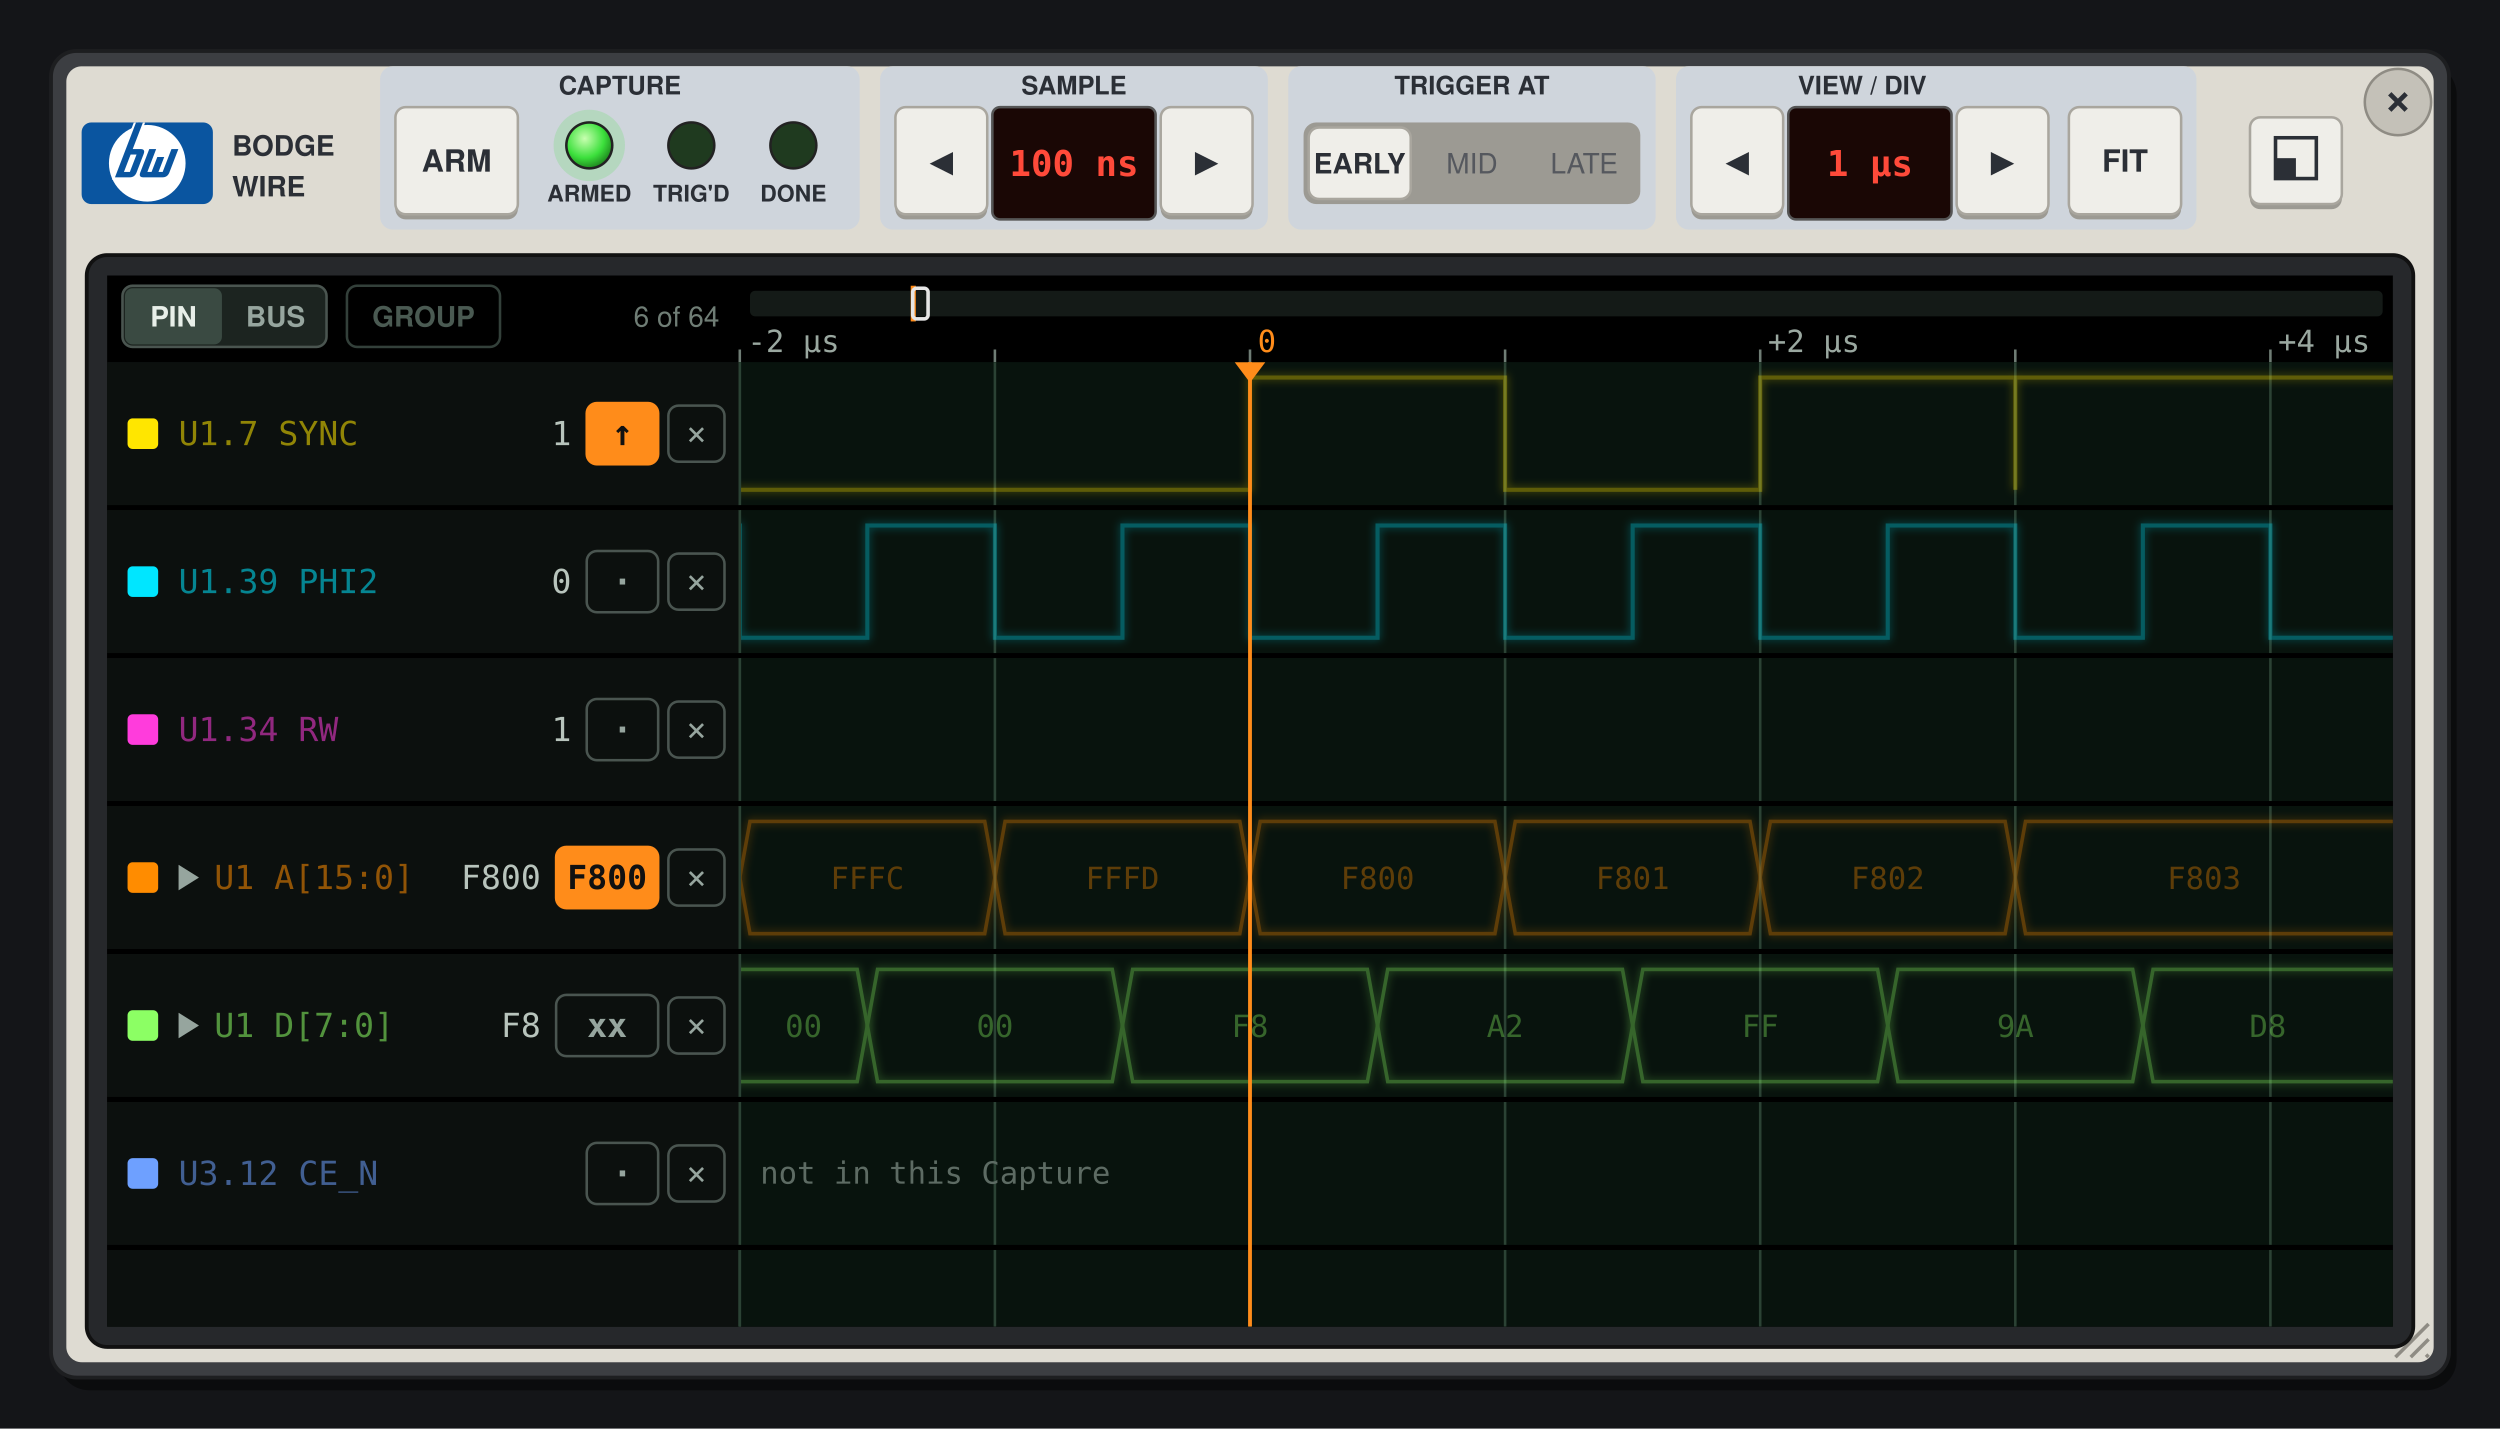
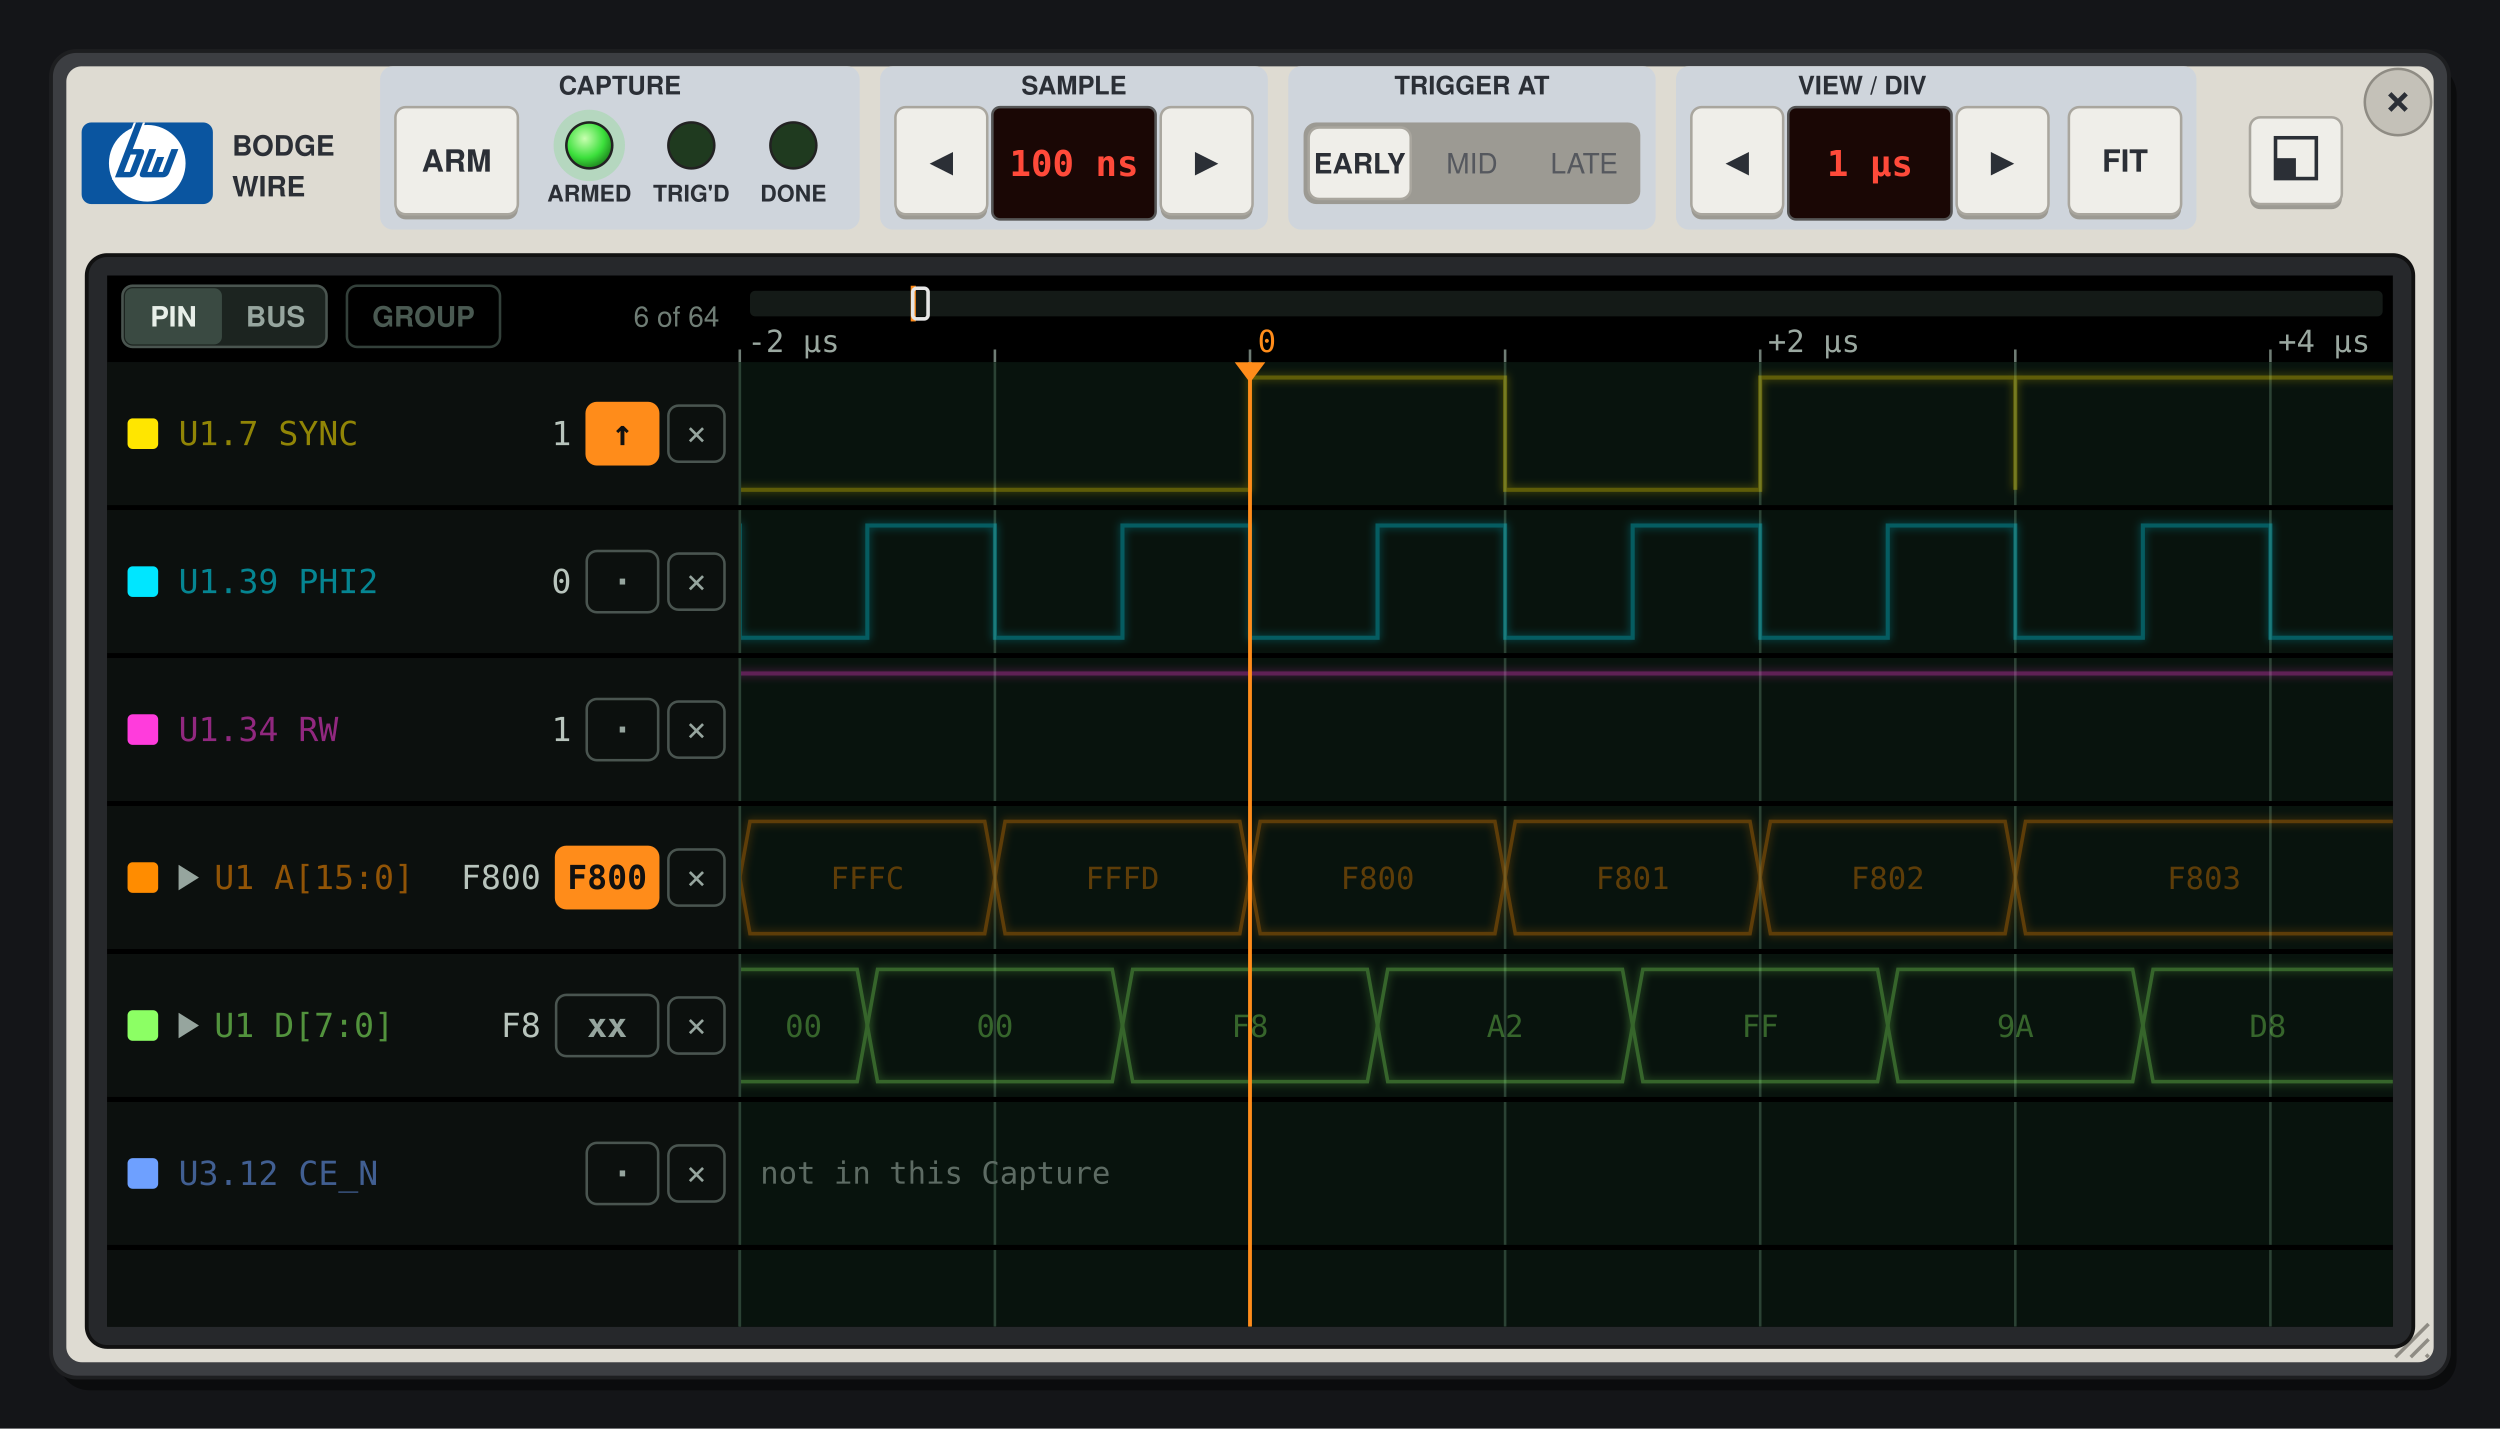
<svg xmlns="http://www.w3.org/2000/svg" width="980" height="560" viewBox="0 0 980 560">
  <defs>
-     <filter id="glow" x="-5%" y="-30%" width="110%" height="160%">
+     <filter id="glow" filterUnits="userSpaceOnUse" x="0" y="0" width="2000" height="1200">
      <feGaussianBlur stdDeviation="1.6" result="b" />
      <feMerge>
        <feMergeNode in="b" />
        <feMergeNode in="SourceGraphic" />
      </feMerge>
    </filter>
    <radialGradient id="lamp" cx="40%" cy="35%" r="70%">
      <stop offset="0%" stop-color="#c8ffb0" />
      <stop offset="60%" stop-color="#3ce03c" />
      <stop offset="100%" stop-color="#1a7a1a" />
    </radialGradient>
  </defs>
  <rect width="980" height="560" fill="#141518" />
  <rect x="23.0" y="25.0" width="940.0" height="520.0" rx="12" fill="#000" opacity="0.45" />
  <rect x="20.0" y="20.0" width="940.0" height="520.0" rx="10" fill="#3c3e42" stroke="#1d1e20" stroke-width="1.5" />
  <rect x="26.0" y="26.0" width="928.0" height="508.0" rx="6" fill="#dedbd2" />
  <circle cx="940" cy="40" r="13" fill="#c4c1b8" stroke="#8f8c84" />
  <text x="940.0" y="45.0" font-family="Menlo, monospace" font-size="16" fill="#2b2f36" text-anchor="middle" font-weight="bold">×</text>
  <line x1="951.0" y1="532.0" x2="952.0" y2="531.0" stroke="#8f8c84" stroke-width="1.4" />
  <line x1="945.0" y1="532.0" x2="952.0" y2="525.0" stroke="#8f8c84" stroke-width="1.4" />
  <line x1="939.0" y1="532.0" x2="952.0" y2="519.0" stroke="#8f8c84" stroke-width="1.4" />
  <g transform="translate(32,48) scale(0.05144695)">
    <clipPath id="clip3248">
      <rect width="1000" height="622" rx="74" />
    </clipPath>
    <g clip-path="url(#clip3248)">
      <rect width="1000" height="622" fill="#0a55a0" />
      <circle cx="500" cy="311" r="292" fill="#fff" />
      <g transform="translate(500,311) skewX(-21) scale(0.94) translate(-500,-311)">
        <path d="M282,-60 H338 V196 H402 Q442,196 442,236 V385 Q442,425 402,425 H282 Z M338,240 V381 H386 V240 Z" fill="#fff" stroke="#fff" stroke-width="36" />
        <path d="M472,196 H528 V381 H562 V260 H618 V381 H652 V196 H708 V385 Q708,425 668,425 H512 Q472,425 472,385 Z" fill="#fff" stroke="#fff" stroke-width="36" />
        <path d="M282,-60 H338 V196 H402 Q442,196 442,236 V385 Q442,425 402,425 H282 Z M338,240 V381 H386 V240 Z" fill="#0a55a0" fill-rule="evenodd" />
        <path d="M472,196 H528 V381 H562 V260 H618 V381 H652 V196 H708 V385 Q708,425 668,425 H512 Q472,425 472,385 Z" fill="#0a55a0" fill-rule="evenodd" />
      </g>
    </g>
  </g>
  <text x="91.0" y="61.0" font-family="Helvetica, Arial, sans-serif" font-size="11" fill="#2b2f36" text-anchor="start" font-weight="bold">BODGE</text>
  <text x="91.0" y="77.0" font-family="Helvetica, Arial, sans-serif" font-size="11" fill="#2b2f36" text-anchor="start" font-weight="bold">WIRE</text>
  <rect x="149.0" y="26.0" width="188.0" height="64.0" rx="5" fill="#cfd5dc" />
  <text x="243.0" y="37.0" font-family="Helvetica, Arial, sans-serif" font-size="10" fill="#2b2f36" text-anchor="middle" font-weight="bold">CAPTURE</text>
  <rect x="155.0" y="44.0" width="48.0" height="42.0" rx="4" fill="#9c9a93" />
  <rect x="155.0" y="42.0" width="48.0" height="42.0" rx="4" fill="#efeee9" stroke="#a9a69e" stroke-width="1" />
  <text x="179.0" y="67.3" font-family="Helvetica, Arial, sans-serif" font-size="12" fill="#2b2f36" text-anchor="middle" font-weight="bold">ARM</text>
  <circle cx="231.0" cy="57" r="14" fill="#3ce03c" opacity="0.18" />
  <circle cx="231.0" cy="57" r="9" fill="url(#lamp)" stroke="#222" />
  <text x="231.0" y="79.0" font-family="Helvetica, Arial, sans-serif" font-size="9" fill="#2b2f36" text-anchor="middle" font-weight="bold">ARMED</text>
  <circle cx="271.0" cy="57" r="9" fill="#1f3a1f" stroke="#222" />
  <text x="271.0" y="79.0" font-family="Helvetica, Arial, sans-serif" font-size="9" fill="#2b2f36" text-anchor="middle" font-weight="bold">TRIG'D</text>
  <circle cx="311.0" cy="57" r="9" fill="#1f3a1f" stroke="#222" />
  <text x="311.0" y="79.0" font-family="Helvetica, Arial, sans-serif" font-size="9" fill="#2b2f36" text-anchor="middle" font-weight="bold">DONE</text>
  <rect x="345.0" y="26.0" width="152.0" height="64.0" rx="5" fill="#cfd5dc" />
  <text x="421.0" y="37.0" font-family="Helvetica, Arial, sans-serif" font-size="10" fill="#2b2f36" text-anchor="middle" font-weight="bold">SAMPLE</text>
  <rect x="351.0" y="44.0" width="36.0" height="42.0" rx="4" fill="#9c9a93" />
  <rect x="351.0" y="42.0" width="36.0" height="42.0" rx="4" fill="#efeee9" stroke="#a9a69e" stroke-width="1" />
  <text x="369.0" y="67.3" font-family="Helvetica, Arial, sans-serif" font-size="12" fill="#2b2f36" text-anchor="middle" font-weight="bold">◀</text>
  <rect x="389.0" y="42.0" width="64.0" height="44.0" rx="3" fill="#1a0705" stroke="#555" stroke-width="1" />
  <text x="421.0" y="69.0" font-family="Menlo, monospace" font-size="14" fill="#ff4a3a" text-anchor="middle" font-weight="bold">100 ns</text>
  <rect x="455.0" y="44.0" width="36.0" height="42.0" rx="4" fill="#9c9a93" />
  <rect x="455.0" y="42.0" width="36.0" height="42.0" rx="4" fill="#efeee9" stroke="#a9a69e" stroke-width="1" />
  <text x="473.0" y="67.3" font-family="Helvetica, Arial, sans-serif" font-size="12" fill="#2b2f36" text-anchor="middle" font-weight="bold">▶</text>
  <rect x="505.0" y="26.0" width="144.0" height="64.0" rx="5" fill="#cfd5dc" />
  <text x="577.0" y="37.0" font-family="Helvetica, Arial, sans-serif" font-size="10" fill="#2b2f36" text-anchor="middle" font-weight="bold">TRIGGER AT</text>
  <rect x="511.0" y="48.0" width="132.0" height="32.0" rx="5" fill="#9c9a93" />
  <rect x="513.0" y="50.0" width="40.0" height="28.0" rx="4" fill="#efeee9" stroke="#a9a69e" stroke-width="1" />
  <text x="533.0" y="68.0" font-family="Helvetica, Arial, sans-serif" font-size="11" fill="#2b2f36" text-anchor="middle" font-weight="bold">EARLY</text>
  <text x="577.0" y="68.0" font-family="Helvetica, Arial, sans-serif" font-size="11" fill="#55585e" text-anchor="middle" font-weight="normal">MID</text>
  <text x="621.0" y="68.0" font-family="Helvetica, Arial, sans-serif" font-size="11" fill="#55585e" text-anchor="middle" font-weight="normal">LATE</text>
  <rect x="657.0" y="26.0" width="204.0" height="64.0" rx="5" fill="#cfd5dc" />
  <text x="730.0" y="37.0" font-family="Helvetica, Arial, sans-serif" font-size="10" fill="#2b2f36" text-anchor="middle" font-weight="bold">VIEW / DIV</text>
  <rect x="663.0" y="44.0" width="36.0" height="42.0" rx="4" fill="#9c9a93" />
  <rect x="663.0" y="42.0" width="36.0" height="42.0" rx="4" fill="#efeee9" stroke="#a9a69e" stroke-width="1" />
  <text x="681.0" y="67.3" font-family="Helvetica, Arial, sans-serif" font-size="12" fill="#2b2f36" text-anchor="middle" font-weight="bold">◀</text>
  <rect x="701.0" y="42.0" width="64.0" height="44.0" rx="3" fill="#1a0705" stroke="#555" stroke-width="1" />
  <text x="733.0" y="69.0" font-family="Menlo, monospace" font-size="14" fill="#ff4a3a" text-anchor="middle" font-weight="bold">1 µs</text>
  <rect x="767.0" y="44.0" width="36.0" height="42.0" rx="4" fill="#9c9a93" />
  <rect x="767.0" y="42.0" width="36.0" height="42.0" rx="4" fill="#efeee9" stroke="#a9a69e" stroke-width="1" />
  <text x="785.0" y="67.3" font-family="Helvetica, Arial, sans-serif" font-size="12" fill="#2b2f36" text-anchor="middle" font-weight="bold">▶</text>
  <rect x="811.0" y="44.0" width="44.0" height="42.0" rx="4" fill="#9c9a93" />
  <rect x="811.0" y="42.0" width="44.0" height="42.0" rx="4" fill="#efeee9" stroke="#a9a69e" stroke-width="1" />
  <text x="833.0" y="67.3" font-family="Helvetica, Arial, sans-serif" font-size="12" fill="#2b2f36" text-anchor="middle" font-weight="bold">FIT</text>
  <rect x="882.0" y="48.0" width="36.0" height="34.0" rx="4" fill="#9c9a93" />
  <rect x="882.0" y="46.0" width="36.0" height="34.0" rx="4" fill="#efeee9" stroke="#a9a69e" stroke-width="1" />
  <text x="900.0" y="67.3" font-family="Helvetica, Arial, sans-serif" font-size="12" fill="#2b2f36" text-anchor="middle" font-weight="bold" />
  <rect x="892.0" y="54.0" width="16.0" height="16.0" rx="0" fill="none" stroke="#2b2f36" stroke-width="1.4" />
  <rect x="892.0" y="62.0" width="8.0" height="8.0" rx="0" fill="#2b2f36" />
  <rect x="34.0" y="100.0" width="912.0" height="428.0" rx="8" fill="#26282b" stroke="#111" stroke-width="1.5" />
  <rect x="42.0" y="108.0" width="896.0" height="412.0" rx="0" fill="#000000" />
  <clipPath id="lanes">
    <rect x="290" y="108" width="648" height="412" />
  </clipPath>
  <rect x="48.0" y="112.0" width="80.0" height="24.0" rx="4" fill="#1c2420" stroke="#4a5550" stroke-width="1" />
  <rect x="49.0" y="113.0" width="38.0" height="22.0" rx="3" fill="#3a4a42" />
  <text x="68.0" y="128.0" font-family="Helvetica, Arial, sans-serif" font-size="11" fill="#e8efe9" text-anchor="middle" font-weight="bold">PIN</text>
  <text x="108.0" y="128.0" font-family="Helvetica, Arial, sans-serif" font-size="11" fill="#96a59e" text-anchor="middle" font-weight="bold">BUS</text>
  <rect x="136.0" y="112.0" width="60.0" height="24.0" rx="4" fill="none" stroke="#33403a" stroke-width="1" />
  <text x="166.0" y="128.0" font-family="Helvetica, Arial, sans-serif" font-size="11" fill="#4a5a52" text-anchor="middle" font-weight="bold">GROUP</text>
  <text x="282.0" y="128.0" font-family="Helvetica, Arial, sans-serif" font-size="11" fill="#6f7d75" text-anchor="end" font-weight="normal">6 of 64</text>
  <rect x="294.0" y="114.0" width="640.0" height="10.0" rx="2" fill="#141a17" />
  <line x1="358.0" y1="112.0" x2="358.0" y2="126.0" stroke="#ff8c1a" stroke-width="2" />
  <rect x="357.8" y="113.0" width="6.0" height="12.0" rx="1.5" fill="none" stroke="#e6e6e6" stroke-width="1.4" />
  <line x1="290.0" y1="137.0" x2="290.0" y2="142.0" stroke="#6f7d75" stroke-width="1" />
  <text x="293.0" y="138.0" font-family="Menlo, monospace" font-size="12" fill="#9aa8a0" text-anchor="start" font-weight="normal">-2 µs</text>
  <line x1="390.0" y1="137.0" x2="390.0" y2="142.0" stroke="#6f7d75" stroke-width="1" />
  <line x1="490.0" y1="137.0" x2="490.0" y2="142.0" stroke="#6f7d75" stroke-width="1" />
  <text x="493.0" y="138.0" font-family="Menlo, monospace" font-size="12" fill="#ff8c1a" text-anchor="start" font-weight="normal">0</text>
  <line x1="590.0" y1="137.0" x2="590.0" y2="142.0" stroke="#6f7d75" stroke-width="1" />
  <line x1="690.0" y1="137.0" x2="690.0" y2="142.0" stroke="#6f7d75" stroke-width="1" />
  <text x="693.0" y="138.0" font-family="Menlo, monospace" font-size="12" fill="#9aa8a0" text-anchor="start" font-weight="normal">+2 µs</text>
  <line x1="790.0" y1="137.0" x2="790.0" y2="142.0" stroke="#6f7d75" stroke-width="1" />
  <line x1="890.0" y1="137.0" x2="890.0" y2="142.0" stroke="#6f7d75" stroke-width="1" />
  <text x="893.0" y="138.0" font-family="Menlo, monospace" font-size="12" fill="#9aa8a0" text-anchor="start" font-weight="normal">+4 µs</text>
  <rect x="290.0" y="142.0" width="648.0" height="378.0" rx="0" fill="#08130d" />
  <rect x="42.0" y="142.0" width="248.0" height="378.0" rx="0" fill="#0c100e" />
  <line x1="290.0" y1="142.0" x2="290.0" y2="520.0" stroke="#2b4234" stroke-width="1" />
  <line x1="290.0" y1="142.0" x2="290.0" y2="520.0" stroke="#2b4234" stroke-width="1" />
  <line x1="390.0" y1="142.0" x2="390.0" y2="520.0" stroke="#2b4234" stroke-width="1" />
  <line x1="490.0" y1="142.0" x2="490.0" y2="520.0" stroke="#2b4234" stroke-width="1" />
  <line x1="590.0" y1="142.0" x2="590.0" y2="520.0" stroke="#2b4234" stroke-width="1" />
  <line x1="690.0" y1="142.0" x2="690.0" y2="520.0" stroke="#2b4234" stroke-width="1" />
  <line x1="790.0" y1="142.0" x2="790.0" y2="520.0" stroke="#2b4234" stroke-width="1" />
  <line x1="890.0" y1="142.0" x2="890.0" y2="520.0" stroke="#2b4234" stroke-width="1" />
  <rect x="290.0" y="142.0" width="648.0" height="56.0" rx="0" fill="#08130d" />
  <line x1="290.0" y1="142.0" x2="290.0" y2="198.0" stroke="#2b4234" stroke-width="1" />
  <line x1="390.0" y1="142.0" x2="390.0" y2="198.0" stroke="#2b4234" stroke-width="1" />
  <line x1="490.0" y1="142.0" x2="490.0" y2="198.0" stroke="#2b4234" stroke-width="1" />
  <line x1="590.0" y1="142.0" x2="590.0" y2="198.0" stroke="#2b4234" stroke-width="1" />
  <line x1="690.0" y1="142.0" x2="690.0" y2="198.0" stroke="#2b4234" stroke-width="1" />
  <line x1="790.0" y1="142.0" x2="790.0" y2="198.0" stroke="#2b4234" stroke-width="1" />
  <line x1="890.0" y1="142.0" x2="890.0" y2="198.0" stroke="#2b4234" stroke-width="1" />
  <g clip-path="url(#lanes)" opacity="0.35">
    <polyline points="288.0,192.0 490.0,192.0 490.0,192.0 490.0,148.0 590.0,148.0 590.0,148.0 590.0,192.0 690.0,192.0 690.0,192.0 690.0,148.0 790.0,148.0 790.0,148.0 790.0,192.0 790.0,192.0 790.0,192.0 790.0,148.0 940.0,148.0" stroke="#ffe600" stroke-width="1.6" fill="none" filter="url(#glow)" />
  </g>
  <rect x="42.0" y="142.0" width="248.0" height="56.0" rx="0" fill="#0c100e" />
  <line x1="290.0" y1="142.0" x2="290.0" y2="198.0" stroke="#2b4234" stroke-width="1" />
  <rect x="50.0" y="164.0" width="12.0" height="12.0" rx="2" fill="#ffe600" />
  <text x="70.0" y="174.5" font-family="Menlo, monospace" font-size="13" fill="#ffe600" text-anchor="start" font-weight="normal" opacity="0.55">U1.7 SYNC</text>
  <text x="224.0" y="174.5" font-family="Menlo, monospace" font-size="13" fill="#b8c4bc" text-anchor="end" font-weight="normal">1</text>
  <rect x="230.0" y="158.0" width="28.0" height="24.0" rx="4" fill="#ff8c1a" stroke="#ff8c1a" stroke-width="1" />
  <text x="244.0" y="174.5" font-family="Menlo, monospace" font-size="14" fill="#111" text-anchor="middle" font-weight="bold">↑</text>
  <rect x="262.0" y="159.0" width="22.0" height="22.0" rx="4" fill="none" stroke="#4a5550" stroke-width="1" />
  <text x="273.0" y="174.5" font-family="Menlo, monospace" font-size="13" fill="#96a59e" text-anchor="middle" font-weight="normal">×</text>
  <rect x="42.0" y="198.0" width="896.0" height="2.0" rx="0" fill="#000000" />
  <rect x="290.0" y="200.0" width="648.0" height="56.0" rx="0" fill="#08130d" />
  <line x1="290.0" y1="200.0" x2="290.0" y2="256.0" stroke="#2b4234" stroke-width="1" />
  <line x1="390.0" y1="200.0" x2="390.0" y2="256.0" stroke="#2b4234" stroke-width="1" />
  <line x1="490.0" y1="200.0" x2="490.0" y2="256.0" stroke="#2b4234" stroke-width="1" />
  <line x1="590.0" y1="200.0" x2="590.0" y2="256.0" stroke="#2b4234" stroke-width="1" />
  <line x1="690.0" y1="200.0" x2="690.0" y2="256.0" stroke="#2b4234" stroke-width="1" />
  <line x1="790.0" y1="200.0" x2="790.0" y2="256.0" stroke="#2b4234" stroke-width="1" />
  <line x1="890.0" y1="200.0" x2="890.0" y2="256.0" stroke="#2b4234" stroke-width="1" />
  <g clip-path="url(#lanes)" opacity="0.35">
    <polyline points="288.0,206.0 290.0,206.0 290.0,206.0 290.0,250.0 340.0,250.0 340.0,250.0 340.0,206.0 390.0,206.0 390.0,206.0 390.0,250.0 440.0,250.0 440.0,250.0 440.0,206.0 490.0,206.0 490.0,206.0 490.0,250.0 540.0,250.0 540.0,250.0 540.0,206.0 590.0,206.0 590.0,206.0 590.0,250.0 640.0,250.0 640.0,250.0 640.0,206.0 690.0,206.0 690.0,206.0 690.0,250.0 740.0,250.0 740.0,250.0 740.0,206.0 790.0,206.0 790.0,206.0 790.0,250.0 840.0,250.0 840.0,250.0 840.0,206.0 890.0,206.0 890.0,206.0 890.0,250.0 940.0,250.0" stroke="#00e6ff" stroke-width="1.6" fill="none" filter="url(#glow)" />
  </g>
  <rect x="42.0" y="200.0" width="248.0" height="56.0" rx="0" fill="#0c100e" />
  <line x1="290.0" y1="200.0" x2="290.0" y2="256.0" stroke="#2b4234" stroke-width="1" />
  <rect x="50.0" y="222.0" width="12.0" height="12.0" rx="2" fill="#00e6ff" />
  <text x="70.0" y="232.5" font-family="Menlo, monospace" font-size="13" fill="#00e6ff" text-anchor="start" font-weight="normal" opacity="0.55">U1.39 PHI2</text>
  <text x="224.0" y="232.5" font-family="Menlo, monospace" font-size="13" fill="#b8c4bc" text-anchor="end" font-weight="normal">0</text>
  <rect x="230.0" y="216.0" width="28.0" height="24.0" rx="4" fill="none" stroke="#4a5550" stroke-width="1" />
  <text x="244.0" y="232.5" font-family="Menlo, monospace" font-size="13" fill="#96a59e" text-anchor="middle" font-weight="bold">·</text>
  <rect x="262.0" y="217.0" width="22.0" height="22.0" rx="4" fill="none" stroke="#4a5550" stroke-width="1" />
  <text x="273.0" y="232.5" font-family="Menlo, monospace" font-size="13" fill="#96a59e" text-anchor="middle" font-weight="normal">×</text>
  <rect x="42.0" y="256.0" width="896.0" height="2.0" rx="0" fill="#000000" />
  <rect x="290.0" y="258.0" width="648.0" height="56.0" rx="0" fill="#08130d" />
  <line x1="290.0" y1="258.0" x2="290.0" y2="314.0" stroke="#2b4234" stroke-width="1" />
  <line x1="390.0" y1="258.0" x2="390.0" y2="314.0" stroke="#2b4234" stroke-width="1" />
  <line x1="490.0" y1="258.0" x2="490.0" y2="314.0" stroke="#2b4234" stroke-width="1" />
  <line x1="590.0" y1="258.0" x2="590.0" y2="314.0" stroke="#2b4234" stroke-width="1" />
  <line x1="690.0" y1="258.0" x2="690.0" y2="314.0" stroke="#2b4234" stroke-width="1" />
  <line x1="790.0" y1="258.0" x2="790.0" y2="314.0" stroke="#2b4234" stroke-width="1" />
  <line x1="890.0" y1="258.0" x2="890.0" y2="314.0" stroke="#2b4234" stroke-width="1" />
  <g clip-path="url(#lanes)" opacity="0.35">
    <polyline points="288.0,264.0 940.0,264.0" stroke="#ff3cdc" stroke-width="1.6" fill="none" filter="url(#glow)" />
  </g>
  <rect x="42.0" y="258.0" width="248.0" height="56.0" rx="0" fill="#0c100e" />
  <line x1="290.0" y1="258.0" x2="290.0" y2="314.0" stroke="#2b4234" stroke-width="1" />
  <rect x="50.0" y="280.0" width="12.0" height="12.0" rx="2" fill="#ff3cdc" />
  <text x="70.0" y="290.5" font-family="Menlo, monospace" font-size="13" fill="#ff3cdc" text-anchor="start" font-weight="normal" opacity="0.55">U1.34 RW</text>
  <text x="224.0" y="290.5" font-family="Menlo, monospace" font-size="13" fill="#b8c4bc" text-anchor="end" font-weight="normal">1</text>
  <rect x="230.0" y="274.0" width="28.0" height="24.0" rx="4" fill="none" stroke="#4a5550" stroke-width="1" />
  <text x="244.0" y="290.5" font-family="Menlo, monospace" font-size="13" fill="#96a59e" text-anchor="middle" font-weight="bold">·</text>
  <rect x="262.0" y="275.0" width="22.0" height="22.0" rx="4" fill="none" stroke="#4a5550" stroke-width="1" />
  <text x="273.0" y="290.5" font-family="Menlo, monospace" font-size="13" fill="#96a59e" text-anchor="middle" font-weight="normal">×</text>
  <rect x="42.0" y="314.0" width="896.0" height="2.0" rx="0" fill="#000000" />
  <rect x="290.0" y="316.0" width="648.0" height="56.0" rx="0" fill="#08130d" />
  <line x1="290.0" y1="316.0" x2="290.0" y2="372.0" stroke="#2b4234" stroke-width="1" />
  <line x1="390.0" y1="316.0" x2="390.0" y2="372.0" stroke="#2b4234" stroke-width="1" />
  <line x1="490.0" y1="316.0" x2="490.0" y2="372.0" stroke="#2b4234" stroke-width="1" />
  <line x1="590.0" y1="316.0" x2="590.0" y2="372.0" stroke="#2b4234" stroke-width="1" />
  <line x1="690.0" y1="316.0" x2="690.0" y2="372.0" stroke="#2b4234" stroke-width="1" />
  <line x1="790.0" y1="316.0" x2="790.0" y2="372.0" stroke="#2b4234" stroke-width="1" />
  <line x1="890.0" y1="316.0" x2="890.0" y2="372.0" stroke="#2b4234" stroke-width="1" />
  <g clip-path="url(#lanes)" opacity="0.35">
    <polygon points="190.0,344.0 194.0,322.0 286.0,322.0 290.0,344.0 286.0,366.0 194.0,366.0" stroke="#ff8c00" stroke-width="1.4" fill="none" filter="url(#glow)" />
    <polygon points="290.0,344.0 294.0,322.0 386.0,322.0 390.0,344.0 386.0,366.0 294.0,366.0" stroke="#ff8c00" stroke-width="1.4" fill="none" filter="url(#glow)" />
    <text x="340.0" y="348.5" font-family="Menlo, monospace" font-size="12" fill="#ff8c00" text-anchor="middle" font-weight="normal">FFFC</text>
    <polygon points="390.0,344.0 394.0,322.0 486.0,322.0 490.0,344.0 486.0,366.0 394.0,366.0" stroke="#ff8c00" stroke-width="1.4" fill="none" filter="url(#glow)" />
    <text x="440.0" y="348.5" font-family="Menlo, monospace" font-size="12" fill="#ff8c00" text-anchor="middle" font-weight="normal">FFFD</text>
    <polygon points="490.0,344.0 494.0,322.0 586.0,322.0 590.0,344.0 586.0,366.0 494.0,366.0" stroke="#ff8c00" stroke-width="1.4" fill="none" filter="url(#glow)" />
    <text x="540.0" y="348.5" font-family="Menlo, monospace" font-size="12" fill="#ff8c00" text-anchor="middle" font-weight="normal">F800</text>
    <polygon points="590.0,344.0 594.0,322.0 686.0,322.0 690.0,344.0 686.0,366.0 594.0,366.0" stroke="#ff8c00" stroke-width="1.4" fill="none" filter="url(#glow)" />
    <text x="640.0" y="348.5" font-family="Menlo, monospace" font-size="12" fill="#ff8c00" text-anchor="middle" font-weight="normal">F801</text>
    <polygon points="690.0,344.0 694.0,322.0 786.0,322.0 790.0,344.0 786.0,366.0 694.0,366.0" stroke="#ff8c00" stroke-width="1.4" fill="none" filter="url(#glow)" />
    <text x="740.0" y="348.5" font-family="Menlo, monospace" font-size="12" fill="#ff8c00" text-anchor="middle" font-weight="normal">F802</text>
    <polygon points="790.0,344.0 794.0,322.0 986.0,322.0 990.0,344.0 986.0,366.0 794.0,366.0" stroke="#ff8c00" stroke-width="1.4" fill="none" filter="url(#glow)" />
    <text x="864.0" y="348.5" font-family="Menlo, monospace" font-size="12" fill="#ff8c00" text-anchor="middle" font-weight="normal">F803</text>
  </g>
  <rect x="42.0" y="316.0" width="248.0" height="56.0" rx="0" fill="#0c100e" />
  <line x1="290.0" y1="316.0" x2="290.0" y2="372.0" stroke="#2b4234" stroke-width="1" />
  <rect x="50.0" y="338.0" width="12.0" height="12.0" rx="2" fill="#ff8c00" />
  <path d="M70,339.0 l8,5 l-8,5 Z" fill="#96a59e" />
  <text x="84.0" y="348.5" font-family="Menlo, monospace" font-size="13" fill="#ff8c00" text-anchor="start" font-weight="normal" opacity="0.55">U1 A[15:0]</text>
  <text x="212.0" y="348.5" font-family="Menlo, monospace" font-size="13" fill="#b8c4bc" text-anchor="end" font-weight="normal">F800</text>
  <rect x="218.0" y="332.0" width="40.0" height="24.0" rx="4" fill="#ff8c1a" stroke="#ff8c1a" stroke-width="1" />
  <text x="238.0" y="348.5" font-family="Menlo, monospace" font-size="13" fill="#111" text-anchor="middle" font-weight="bold">F800</text>
  <rect x="262.0" y="333.0" width="22.0" height="22.0" rx="4" fill="none" stroke="#4a5550" stroke-width="1" />
  <text x="273.0" y="348.5" font-family="Menlo, monospace" font-size="13" fill="#96a59e" text-anchor="middle" font-weight="normal">×</text>
  <rect x="42.0" y="372.0" width="896.0" height="2.0" rx="0" fill="#000000" />
  <rect x="290.0" y="374.0" width="648.0" height="56.0" rx="0" fill="#08130d" />
  <line x1="290.0" y1="374.0" x2="290.0" y2="430.0" stroke="#2b4234" stroke-width="1" />
  <line x1="390.0" y1="374.0" x2="390.0" y2="430.0" stroke="#2b4234" stroke-width="1" />
  <line x1="490.0" y1="374.0" x2="490.0" y2="430.0" stroke="#2b4234" stroke-width="1" />
  <line x1="590.0" y1="374.0" x2="590.0" y2="430.0" stroke="#2b4234" stroke-width="1" />
  <line x1="690.0" y1="374.0" x2="690.0" y2="430.0" stroke="#2b4234" stroke-width="1" />
  <line x1="790.0" y1="374.0" x2="790.0" y2="430.0" stroke="#2b4234" stroke-width="1" />
  <line x1="890.0" y1="374.0" x2="890.0" y2="430.0" stroke="#2b4234" stroke-width="1" />
  <g clip-path="url(#lanes)" opacity="0.35">
    <polygon points="240.0,402.0 244.0,380.0 336.0,380.0 340.0,402.0 336.0,424.0 244.0,424.0" stroke="#8cff64" stroke-width="1.4" fill="none" filter="url(#glow)" />
    <text x="315.0" y="406.5" font-family="Menlo, monospace" font-size="12" fill="#8cff64" text-anchor="middle" font-weight="normal">00</text>
    <polygon points="340.0,402.0 344.0,380.0 436.0,380.0 440.0,402.0 436.0,424.0 344.0,424.0" stroke="#8cff64" stroke-width="1.4" fill="none" filter="url(#glow)" />
    <text x="390.0" y="406.5" font-family="Menlo, monospace" font-size="12" fill="#8cff64" text-anchor="middle" font-weight="normal">00</text>
    <polygon points="440.0,402.0 444.0,380.0 536.0,380.0 540.0,402.0 536.0,424.0 444.0,424.0" stroke="#8cff64" stroke-width="1.4" fill="none" filter="url(#glow)" />
    <text x="490.0" y="406.5" font-family="Menlo, monospace" font-size="12" fill="#8cff64" text-anchor="middle" font-weight="normal">F8</text>
    <polygon points="540.0,402.0 544.0,380.0 636.0,380.0 640.0,402.0 636.0,424.0 544.0,424.0" stroke="#8cff64" stroke-width="1.4" fill="none" filter="url(#glow)" />
    <text x="590.0" y="406.5" font-family="Menlo, monospace" font-size="12" fill="#8cff64" text-anchor="middle" font-weight="normal">A2</text>
    <polygon points="640.0,402.0 644.0,380.0 736.0,380.0 740.0,402.0 736.0,424.0 644.0,424.0" stroke="#8cff64" stroke-width="1.4" fill="none" filter="url(#glow)" />
    <text x="690.0" y="406.5" font-family="Menlo, monospace" font-size="12" fill="#8cff64" text-anchor="middle" font-weight="normal">FF</text>
    <polygon points="740.0,402.0 744.0,380.0 836.0,380.0 840.0,402.0 836.0,424.0 744.0,424.0" stroke="#8cff64" stroke-width="1.4" fill="none" filter="url(#glow)" />
    <text x="790.0" y="406.5" font-family="Menlo, monospace" font-size="12" fill="#8cff64" text-anchor="middle" font-weight="normal">9A</text>
    <polygon points="840.0,402.0 844.0,380.0 1036.0,380.0 1040.0,402.0 1036.0,424.0 844.0,424.0" stroke="#8cff64" stroke-width="1.4" fill="none" filter="url(#glow)" />
    <text x="889.0" y="406.5" font-family="Menlo, monospace" font-size="12" fill="#8cff64" text-anchor="middle" font-weight="normal">D8</text>
  </g>
  <rect x="42.0" y="374.0" width="248.0" height="56.0" rx="0" fill="#0c100e" />
  <line x1="290.0" y1="374.0" x2="290.0" y2="430.0" stroke="#2b4234" stroke-width="1" />
  <rect x="50.0" y="396.0" width="12.0" height="12.0" rx="2" fill="#8cff64" />
  <path d="M70,397.0 l8,5 l-8,5 Z" fill="#96a59e" />
  <text x="84.0" y="406.5" font-family="Menlo, monospace" font-size="13" fill="#8cff64" text-anchor="start" font-weight="normal" opacity="0.55">U1 D[7:0]</text>
  <text x="212.0" y="406.5" font-family="Menlo, monospace" font-size="13" fill="#b8c4bc" text-anchor="end" font-weight="normal">F8</text>
  <rect x="218.0" y="390.0" width="40.0" height="24.0" rx="4" fill="none" stroke="#4a5550" stroke-width="1" />
  <text x="238.0" y="406.5" font-family="Menlo, monospace" font-size="13" fill="#96a59e" text-anchor="middle" font-weight="bold">xx</text>
  <rect x="262.0" y="391.0" width="22.0" height="22.0" rx="4" fill="none" stroke="#4a5550" stroke-width="1" />
  <text x="273.0" y="406.5" font-family="Menlo, monospace" font-size="13" fill="#96a59e" text-anchor="middle" font-weight="normal">×</text>
  <rect x="42.0" y="430.0" width="896.0" height="2.0" rx="0" fill="#000000" />
  <rect x="290.0" y="432.0" width="648.0" height="56.0" rx="0" fill="#08130d" />
  <line x1="290.0" y1="432.0" x2="290.0" y2="488.0" stroke="#2b4234" stroke-width="1" />
  <line x1="390.0" y1="432.0" x2="390.0" y2="488.0" stroke="#2b4234" stroke-width="1" />
  <line x1="490.0" y1="432.0" x2="490.0" y2="488.0" stroke="#2b4234" stroke-width="1" />
  <line x1="590.0" y1="432.0" x2="590.0" y2="488.0" stroke="#2b4234" stroke-width="1" />
  <line x1="690.0" y1="432.0" x2="690.0" y2="488.0" stroke="#2b4234" stroke-width="1" />
  <line x1="790.0" y1="432.0" x2="790.0" y2="488.0" stroke="#2b4234" stroke-width="1" />
  <line x1="890.0" y1="432.0" x2="890.0" y2="488.0" stroke="#2b4234" stroke-width="1" />
  <text x="298.0" y="464.0" font-family="Menlo, monospace" font-size="12" fill="#5d6b63" text-anchor="start" font-weight="normal">not in this Capture</text>
  <rect x="42.0" y="432.0" width="248.0" height="56.0" rx="0" fill="#0c100e" />
  <line x1="290.0" y1="432.0" x2="290.0" y2="488.0" stroke="#2b4234" stroke-width="1" />
  <rect x="50.0" y="454.0" width="12.0" height="12.0" rx="2" fill="#6ea0ff" />
  <text x="70.0" y="464.5" font-family="Menlo, monospace" font-size="13" fill="#6ea0ff" text-anchor="start" font-weight="normal" opacity="0.55">U3.12 CE_N</text>
  <rect x="230.0" y="448.0" width="28.0" height="24.0" rx="4" fill="none" stroke="#4a5550" stroke-width="1" />
  <text x="244.0" y="464.5" font-family="Menlo, monospace" font-size="13" fill="#96a59e" text-anchor="middle" font-weight="bold">·</text>
  <rect x="262.0" y="449.0" width="22.0" height="22.0" rx="4" fill="none" stroke="#4a5550" stroke-width="1" />
  <text x="273.0" y="464.5" font-family="Menlo, monospace" font-size="13" fill="#96a59e" text-anchor="middle" font-weight="normal">×</text>
  <rect x="42.0" y="488.0" width="896.0" height="2.0" rx="0" fill="#000000" />
  <g clip-path="url(#lanes)">
    <line x1="490.0" y1="142.0" x2="490.0" y2="520.0" stroke="#ff8c1a" stroke-width="1.5" />
    <path d="M484.0,142 h12 l-6,8 Z" fill="#ff8c1a" />
  </g>
</svg>
